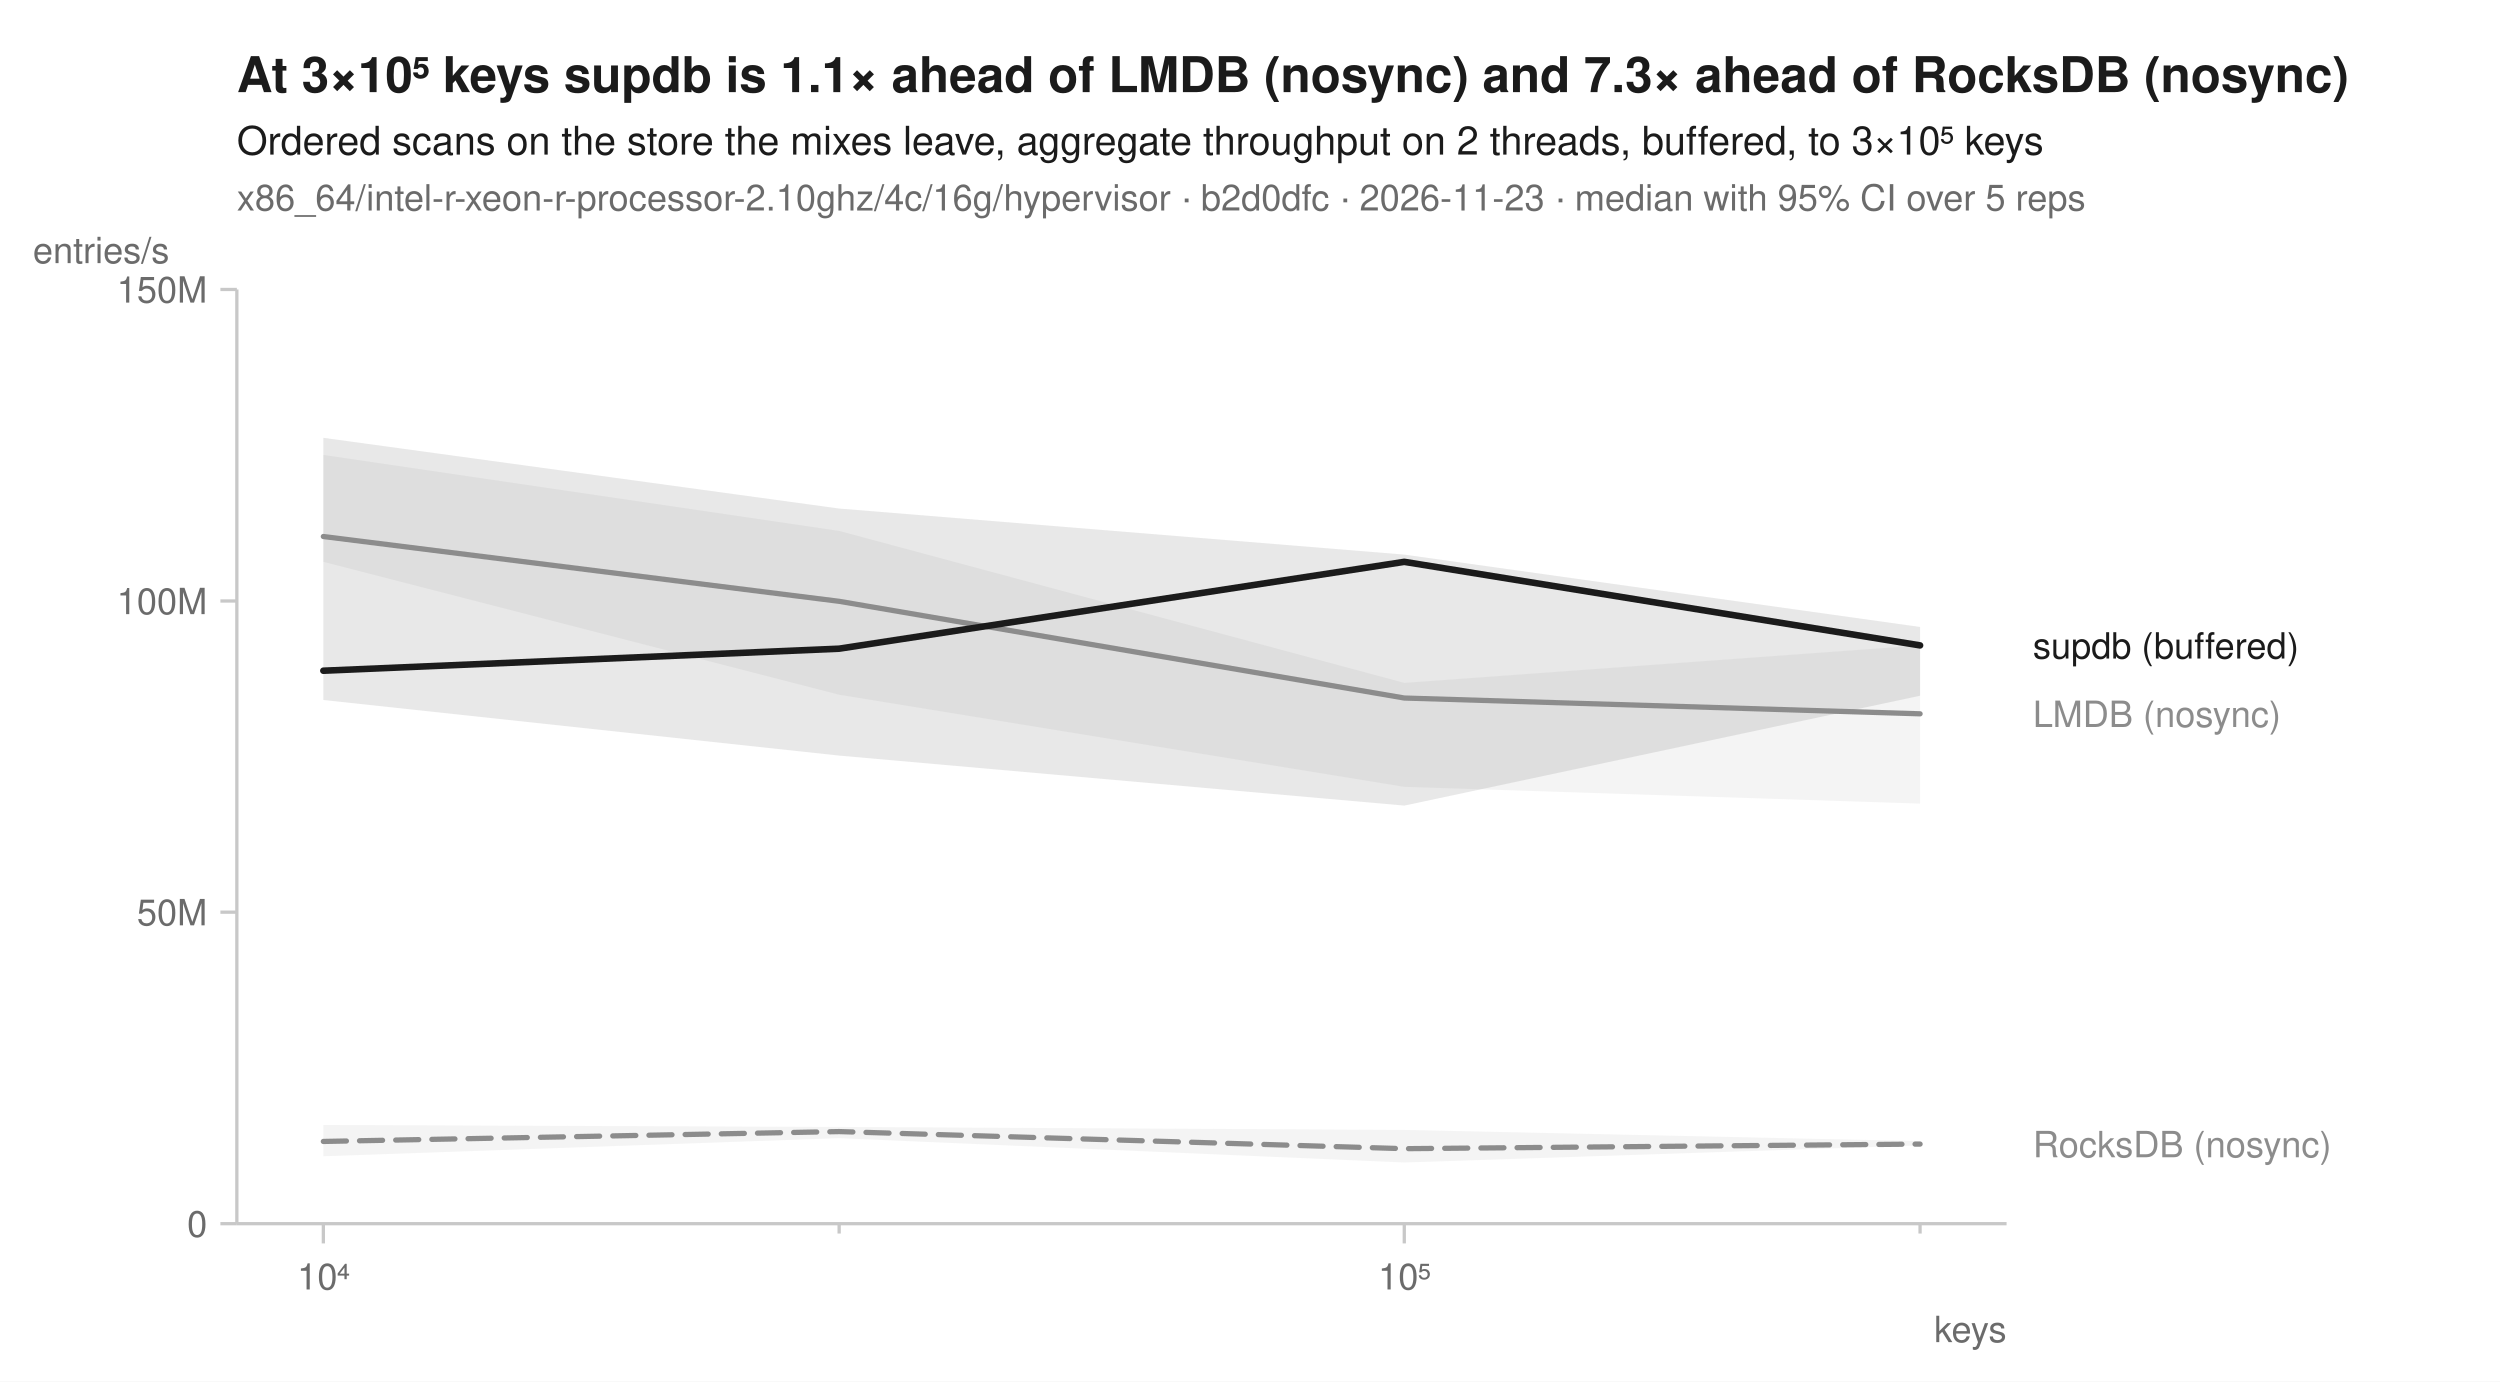
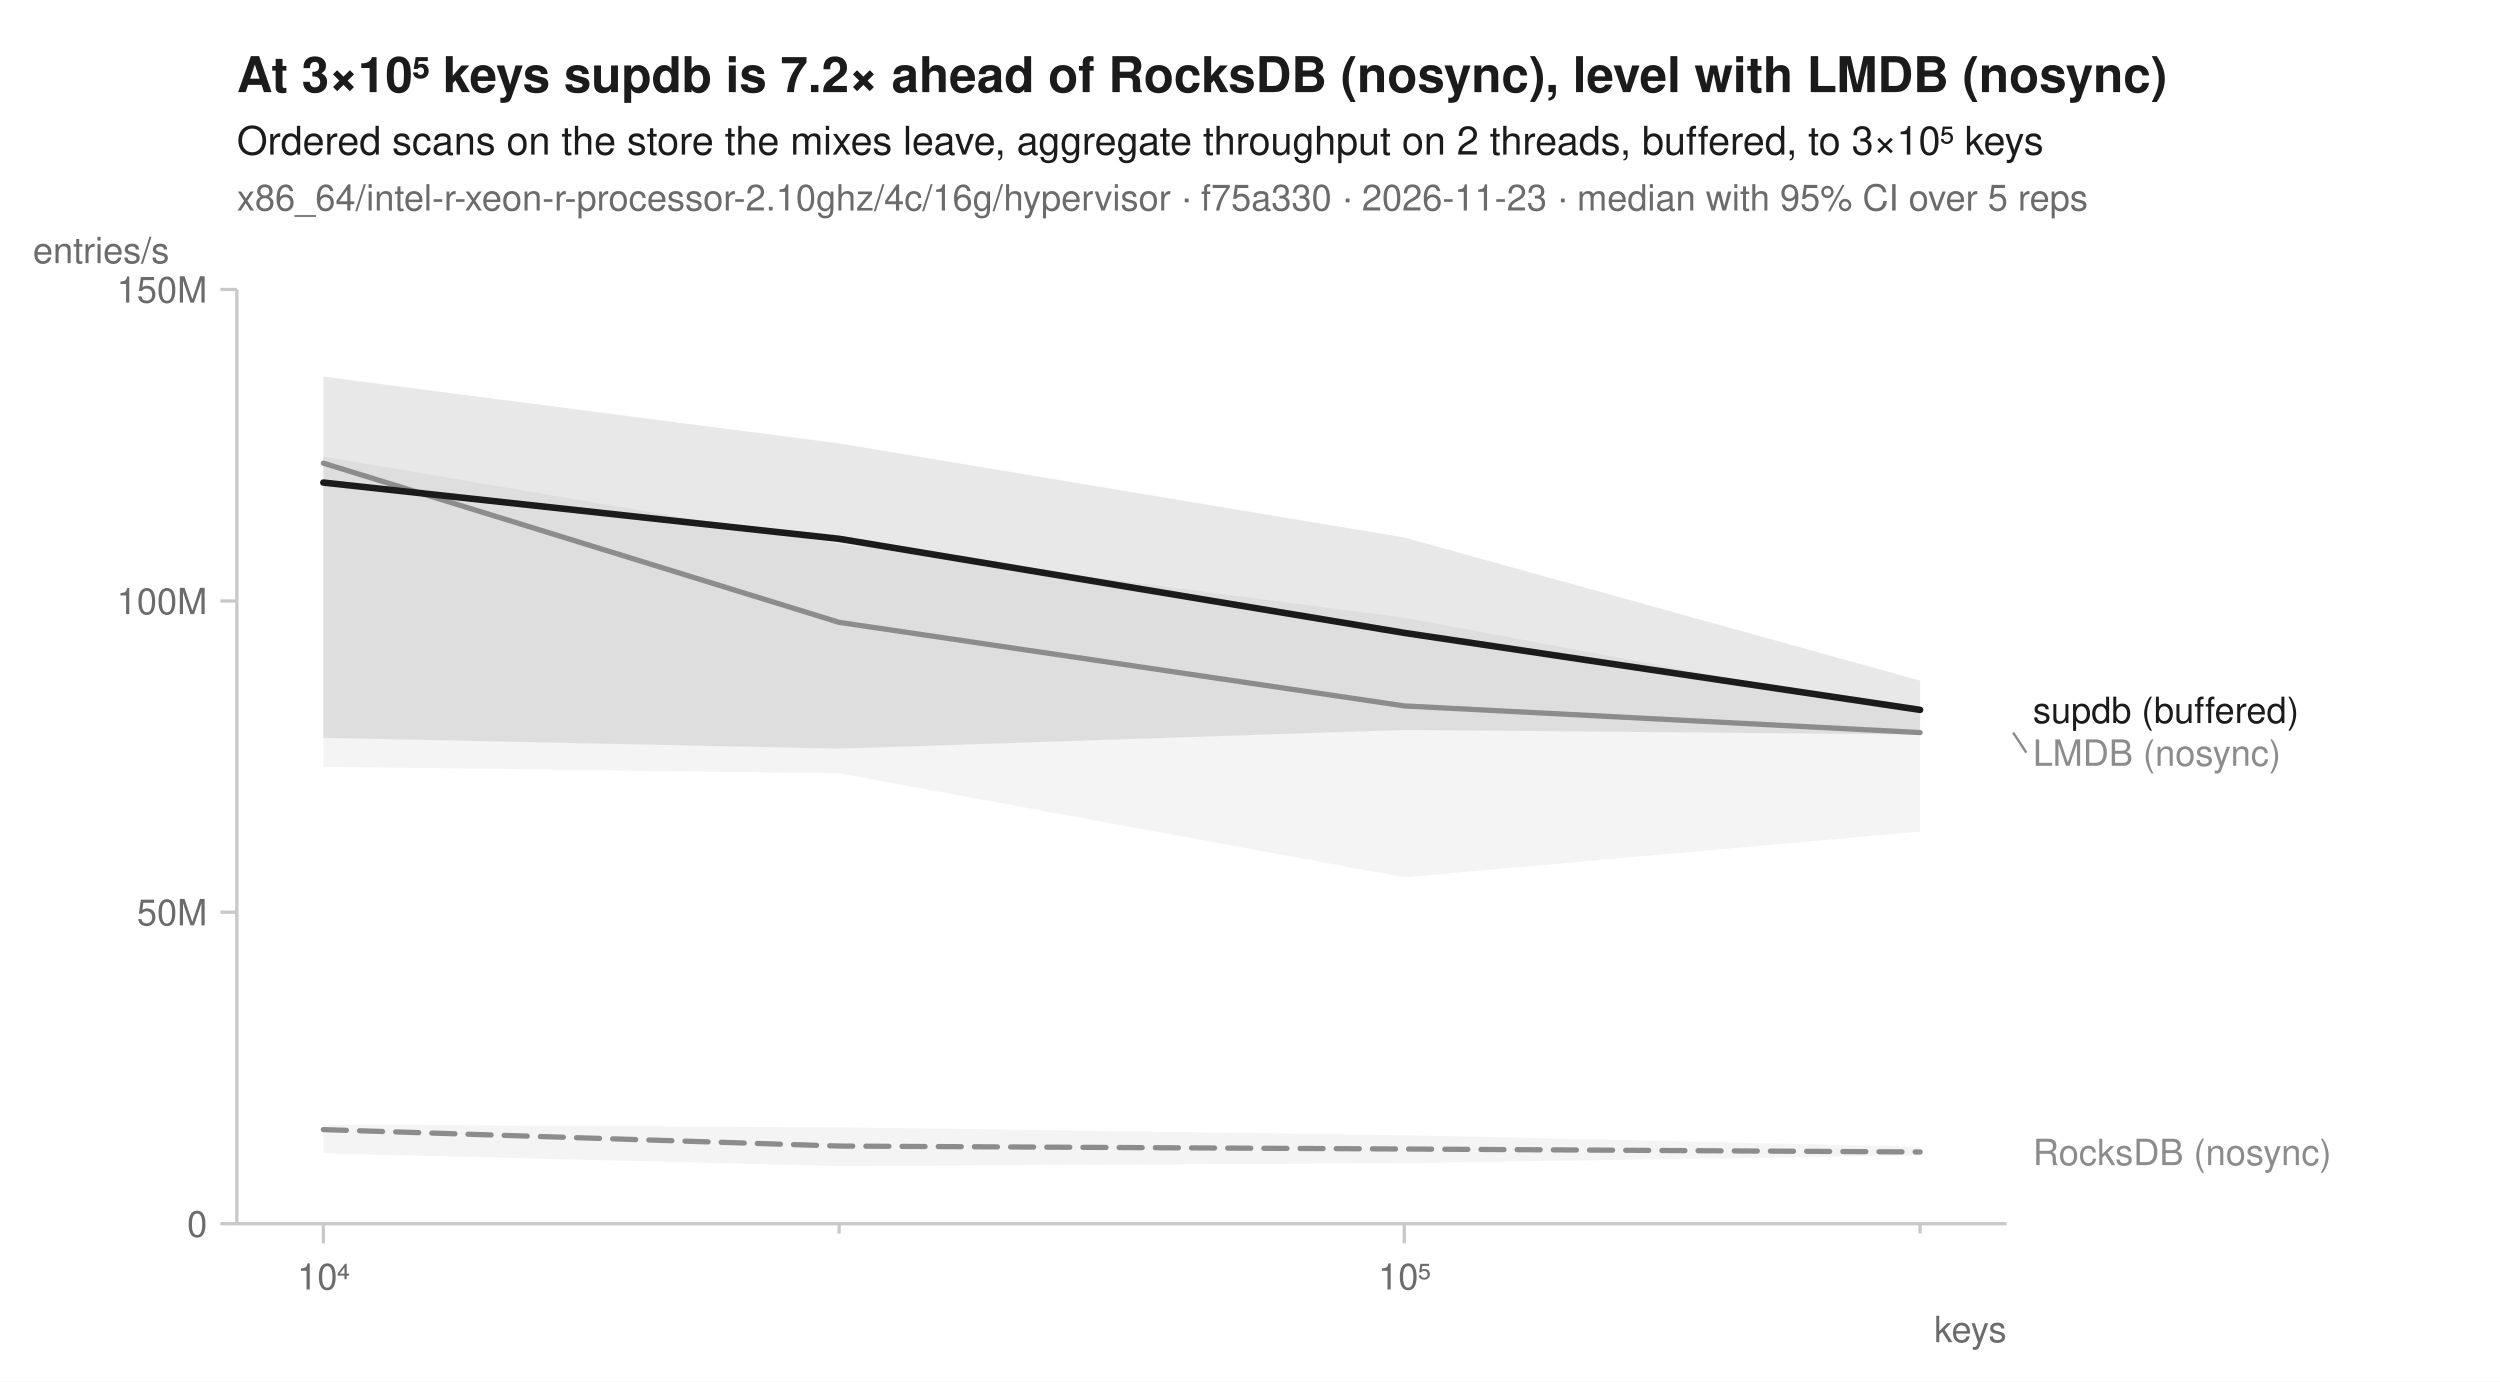
<svg xmlns="http://www.w3.org/2000/svg" width="760" height="420" viewBox="0 0 760 420" font-family="-apple-system, BlinkMacSystemFont, 'Segoe UI', Helvetica, Arial, sans-serif" fill="#1b1b1b">
  <rect width="760" height="420" fill="white" />
-   <text x="72" y="28" font-size="15" font-weight="600">At 3×10⁵ keys supdb is 1.1× ahead of LMDB (nosync) and 7.3× ahead of RocksDB (nosync)</text>
+   <text x="72" y="28" font-size="15" font-weight="600">At 3×10⁵ keys supdb is 7.2× ahead of RocksDB (nosync), level with LMDB (nosync)</text>
  <text x="72" y="47" font-size="12">Ordered scans on the store the mixes leave, aggregate throughput on 2 threads, buffered, to 3×10⁵ keys</text>
-   <text x="72" y="64" font-size="11" fill="#6b6b6b">x86_64/intel-r-xeon-r-processor-2.10ghz/4c/16g/hypervisor · b2d0dfc · 2026-11-23 · median with 95% CI over 5 reps</text>
+   <text x="72" y="64" font-size="11" fill="#6b6b6b">x86_64/intel-r-xeon-r-processor-2.10ghz/4c/16g/hypervisor · f75a330 · 2026-11-23 · median with 95% CI over 5 reps</text>
  <line x1="72" y1="372" x2="610" y2="372" stroke="#c8c8c8" stroke-width="1" />
  <line x1="72" y1="88" x2="72" y2="372" stroke="#c8c8c8" stroke-width="1" />
  <line x1="98.3" y1="372" x2="98.3" y2="378" stroke="#c8c8c8" stroke-width="1" />
  <text x="98.3" y="392" font-size="11" text-anchor="middle" fill="#6b6b6b">10⁴</text>
  <line x1="255.1" y1="372" x2="255.1" y2="375" stroke="#c8c8c8" stroke-width="1" />
  <line x1="426.9" y1="372" x2="426.9" y2="378" stroke="#c8c8c8" stroke-width="1" />
  <text x="426.9" y="392" font-size="11" text-anchor="middle" fill="#6b6b6b">10⁵</text>
  <line x1="583.7" y1="372" x2="583.7" y2="375" stroke="#c8c8c8" stroke-width="1" />
  <text x="610" y="408" font-size="11" text-anchor="end" fill="#6b6b6b">keys</text>
  <line x1="67" y1="372.0" x2="72" y2="372.0" stroke="#c8c8c8" stroke-width="1" />
  <text x="63" y="376.0" font-size="11" text-anchor="end" fill="#6b6b6b">0</text>
  <line x1="67" y1="277.3" x2="72" y2="277.3" stroke="#c8c8c8" stroke-width="1" />
  <text x="63" y="281.3" font-size="11" text-anchor="end" fill="#6b6b6b">50M</text>
  <line x1="67" y1="182.7" x2="72" y2="182.7" stroke="#c8c8c8" stroke-width="1" />
  <text x="63" y="186.7" font-size="11" text-anchor="end" fill="#6b6b6b">100M</text>
  <line x1="67" y1="88.0" x2="72" y2="88.0" stroke="#c8c8c8" stroke-width="1" />
  <text x="63" y="92.0" font-size="11" text-anchor="end" fill="#6b6b6b">150M</text>
  <text x="10" y="80" font-size="11" text-anchor="start" fill="#6b6b6b">entries/s</text>
-   <path d="M98.3,342.0 L255.1,342.6 L426.9,343.5 L583.7,346.9 L583.7,348.2 L426.9,353.4 L255.1,346.0 L98.3,351.5 Z" fill="#8c8c8c" fill-opacity="0.10" />
-   <path d="M98.3,138.3 L255.1,161.4 L426.9,207.6 L583.7,196.2 L583.7,244.3 L426.9,239.2 L255.1,211.2 L98.3,170.8 Z" fill="#8c8c8c" fill-opacity="0.10" />
-   <path d="M98.3,133.1 L255.1,154.6 L426.9,168.6 L583.7,190.6 L583.7,211.5 L426.9,244.9 L255.1,229.7 L98.3,212.8 Z" fill="#1b1b1b" fill-opacity="0.10" />
-   <path d="M98.3,347.0 L255.1,344.0 L426.9,349.2 L583.7,347.8 " fill="none" stroke="#8c8c8c" stroke-width="1.6" stroke-linejoin="round" stroke-linecap="round" stroke-dasharray="7,4" />
-   <path d="M98.3,163.1 L255.1,182.8 L426.9,212.2 L583.7,217.0 " fill="none" stroke="#8c8c8c" stroke-width="1.6" stroke-linejoin="round" stroke-linecap="round" />
-   <path d="M98.3,203.9 L255.1,197.2 L426.9,170.8 L583.7,196.2 " fill="none" stroke="#1b1b1b" stroke-width="2" stroke-linejoin="round" stroke-linecap="round" />
-   <text x="618.0" y="200.2" font-size="11" fill="#1b1b1b">supdb (buffered)</text>
-   <text x="618.0" y="221.0" font-size="11" fill="#8c8c8c">LMDB (nosync)</text>
-   <text x="618.0" y="351.8" font-size="11" fill="#8c8c8c">RocksDB (nosync)</text>
+   <path d="M98.3,341.9 L255.1,342.7 L426.9,345.1 L583.7,348.6 L583.7,351.2 L426.9,353.6 L255.1,354.5 L98.3,350.6 Z" fill="#8c8c8c" fill-opacity="0.10" />
+   <path d="M98.3,138.8 L255.1,165.4 L426.9,187.8 L583.7,217.0 L583.7,252.8 L426.9,266.7 L255.1,235.1 L98.3,233.1 Z" fill="#8c8c8c" fill-opacity="0.10" />
+   <path d="M98.3,114.5 L255.1,134.8 L426.9,163.4 L583.7,206.9 L583.7,223.3 L426.9,221.9 L255.1,227.6 L98.3,224.3 Z" fill="#1b1b1b" fill-opacity="0.10" />
+   <path d="M98.3,343.4 L255.1,348.4 L426.9,349.3 L583.7,350.2 " fill="none" stroke="#8c8c8c" stroke-width="1.6" stroke-linejoin="round" stroke-linecap="round" stroke-dasharray="7,4" />
+   <path d="M98.3,140.8 L255.1,189.2 L426.9,214.6 L583.7,222.7 " fill="none" stroke="#8c8c8c" stroke-width="1.6" stroke-linejoin="round" stroke-linecap="round" />
+   <path d="M98.3,146.7 L255.1,163.8 L426.9,192.4 L583.7,215.8 " fill="none" stroke="#1b1b1b" stroke-width="2" stroke-linejoin="round" stroke-linecap="round" />
+   <text x="618.0" y="219.8" font-size="11" fill="#1b1b1b">supdb (buffered)</text>
+   <line x1="612.0" y1="222.7" x2="616.0" y2="228.8" stroke="#8c8c8c" stroke-width="0.75" />
+   <text x="618.0" y="232.8" font-size="11" fill="#8c8c8c">LMDB (nosync)</text>
+   <text x="618.0" y="354.2" font-size="11" fill="#8c8c8c">RocksDB (nosync)</text>
</svg>
